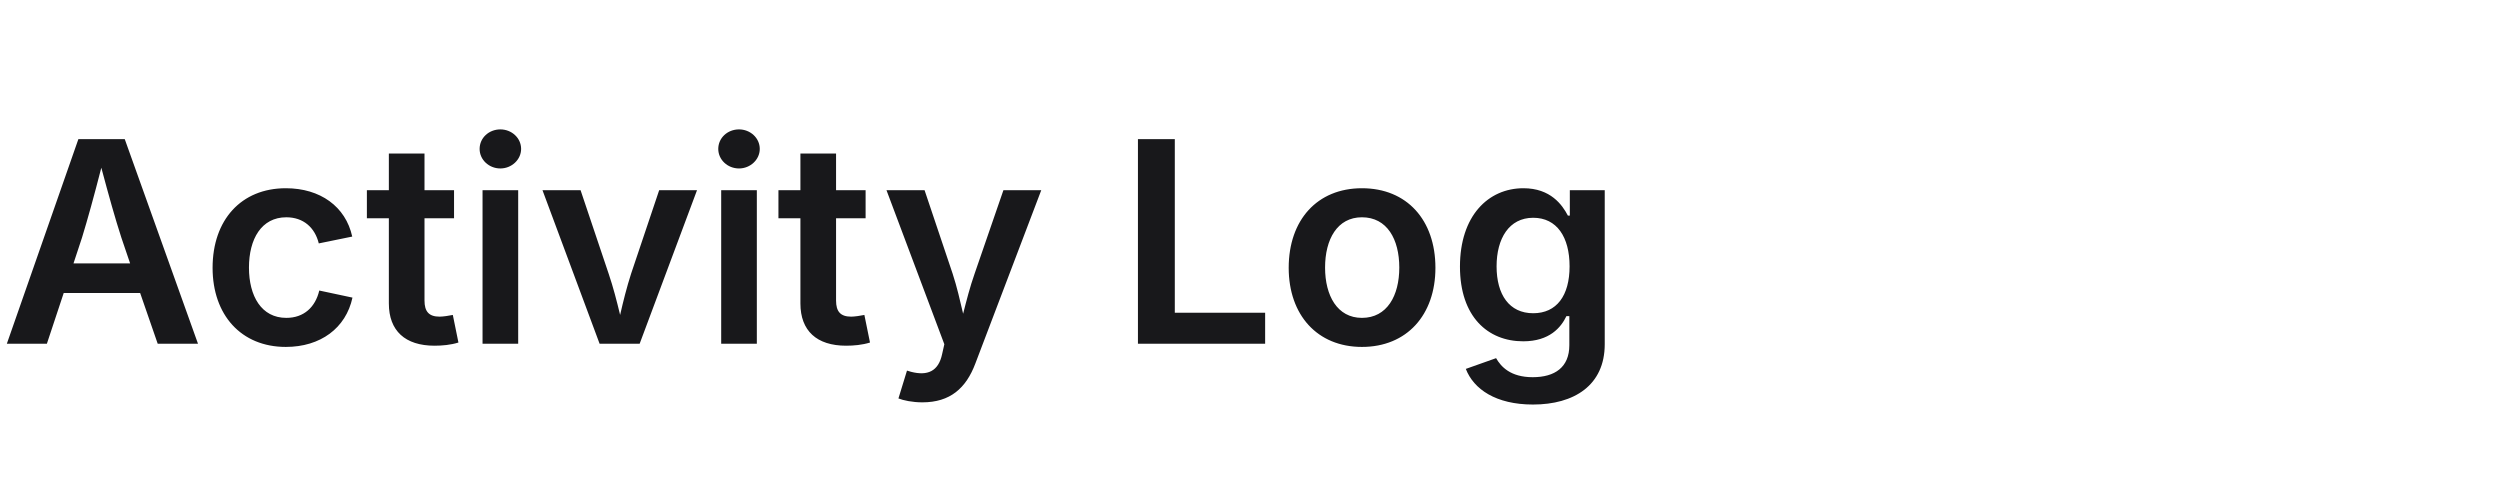
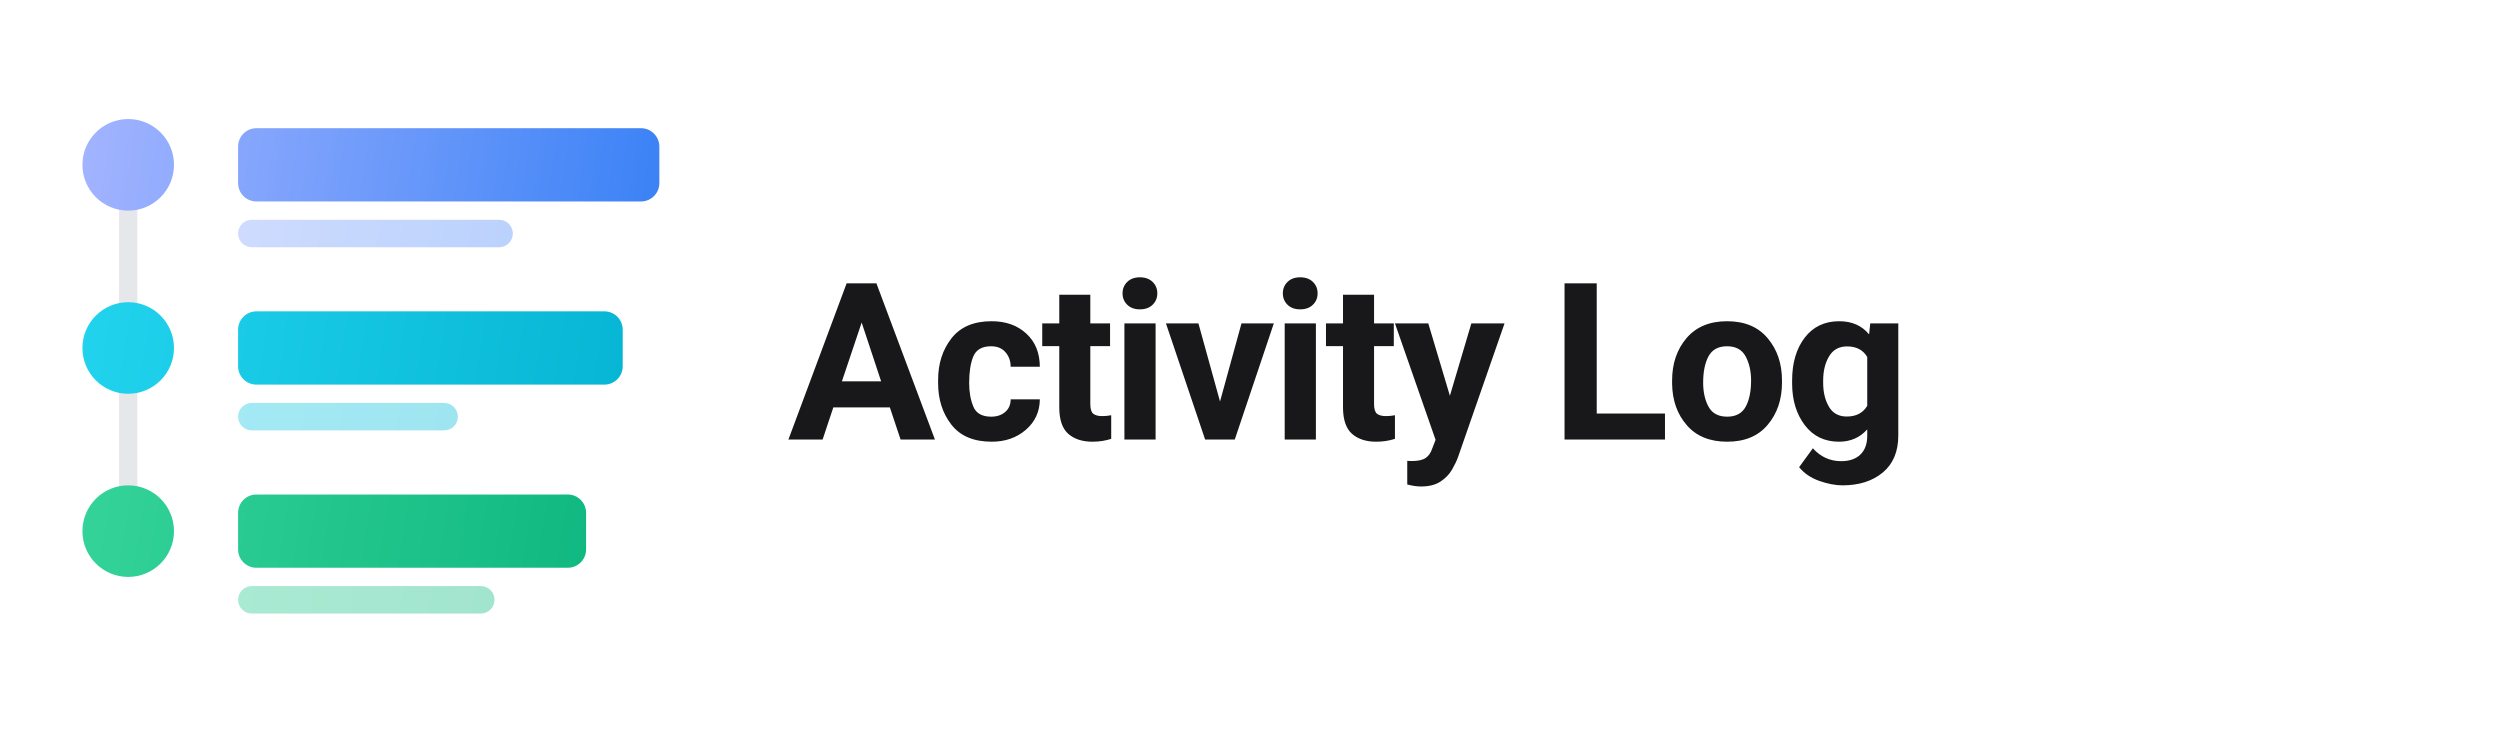
- <svg xmlns="http://www.w3.org/2000/svg" width="160" height="32" viewBox="0 0 160 32">
-   <text x="0" y="22" font-family="system-ui, -apple-system, sans-serif" font-size="18" font-weight="600" fill="#18181b">Activity Log</text>
+ <svg xmlns="http://www.w3.org/2000/svg" width="273" height="80" viewBox="0 0 273 80" fill="none">
+   <line x1="14" y1="18" x2="14" y2="58" stroke="#E5E7EB" stroke-width="2" stroke-linecap="round" />
+   <circle cx="14" cy="18" r="5" fill="url(#al_g_blue)" />
+   <rect x="26" y="14" width="46" height="8" rx="2" fill="url(#al_g_blue)" />
+   <rect x="26" y="24" width="30" height="3" rx="1.5" fill="url(#al_g_blue)" opacity="0.4" />
+   <circle cx="14" cy="38" r="5" fill="url(#al_g_cyan)" />
+   <rect x="26" y="34" width="42" height="8" rx="2" fill="url(#al_g_cyan)" />
+   <rect x="26" y="44" width="24" height="3" rx="1.5" fill="url(#al_g_cyan)" opacity="0.4" />
+   <circle cx="14" cy="58" r="5" fill="url(#al_g_green)" />
+   <rect x="26" y="54" width="38" height="8" rx="2" fill="url(#al_g_green)" />
+   <rect x="26" y="64" width="28" height="3" rx="1.5" fill="url(#al_g_green)" opacity="0.4" />
+   <text x="86" y="48" font-family="system-ui, -apple-system, 'Segoe UI', Roboto, sans-serif" font-size="24" font-weight="700" fill="#18181b" letter-spacing="-0.5">Activity Log</text>
+   <defs>
+     <linearGradient id="al_g_blue" x1="9" y1="13" x2="72" y2="22" gradientUnits="userSpaceOnUse">
+       <stop stop-color="#A3B4FF" />
+       <stop offset="1" stop-color="#3B82F6" />
+     </linearGradient>
+     <linearGradient id="al_g_cyan" x1="9" y1="33" x2="68" y2="42" gradientUnits="userSpaceOnUse">
+       <stop stop-color="#22D3EE" />
+       <stop offset="1" stop-color="#06B6D4" />
+     </linearGradient>
+     <linearGradient id="al_g_green" x1="9" y1="53" x2="64" y2="62" gradientUnits="userSpaceOnUse">
+       <stop stop-color="#34D399" />
+       <stop offset="1" stop-color="#10B981" />
+     </linearGradient>
+   </defs>
</svg>
